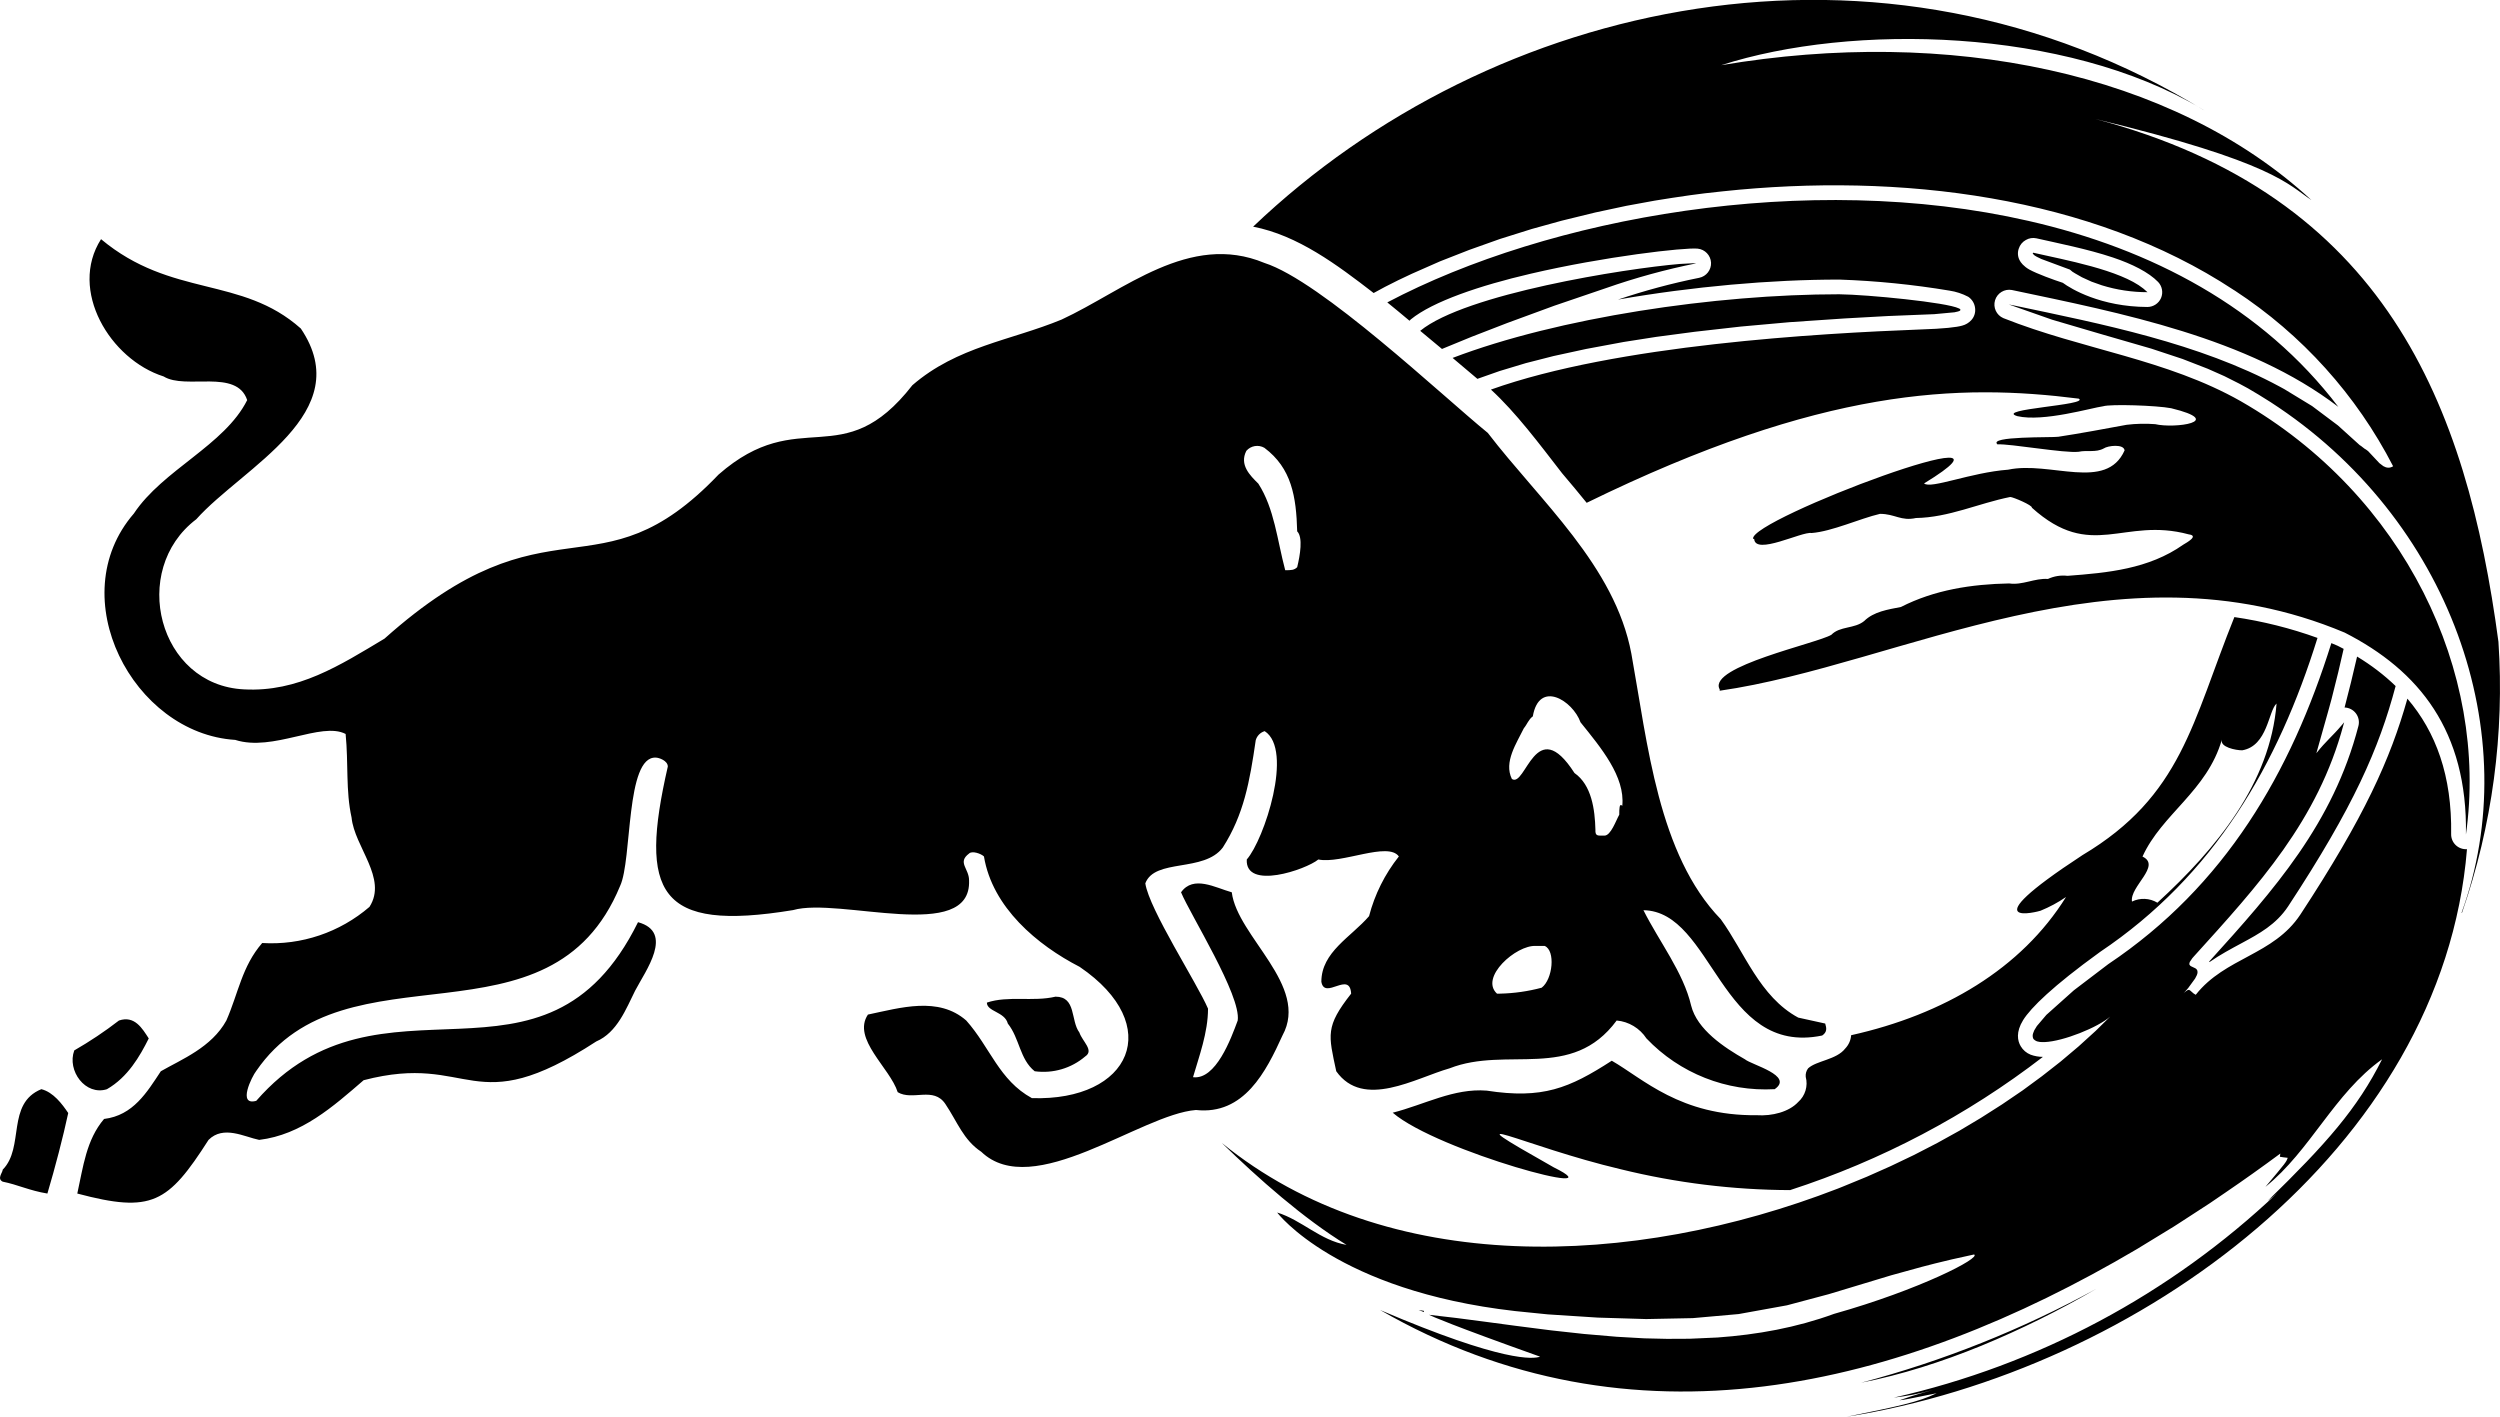
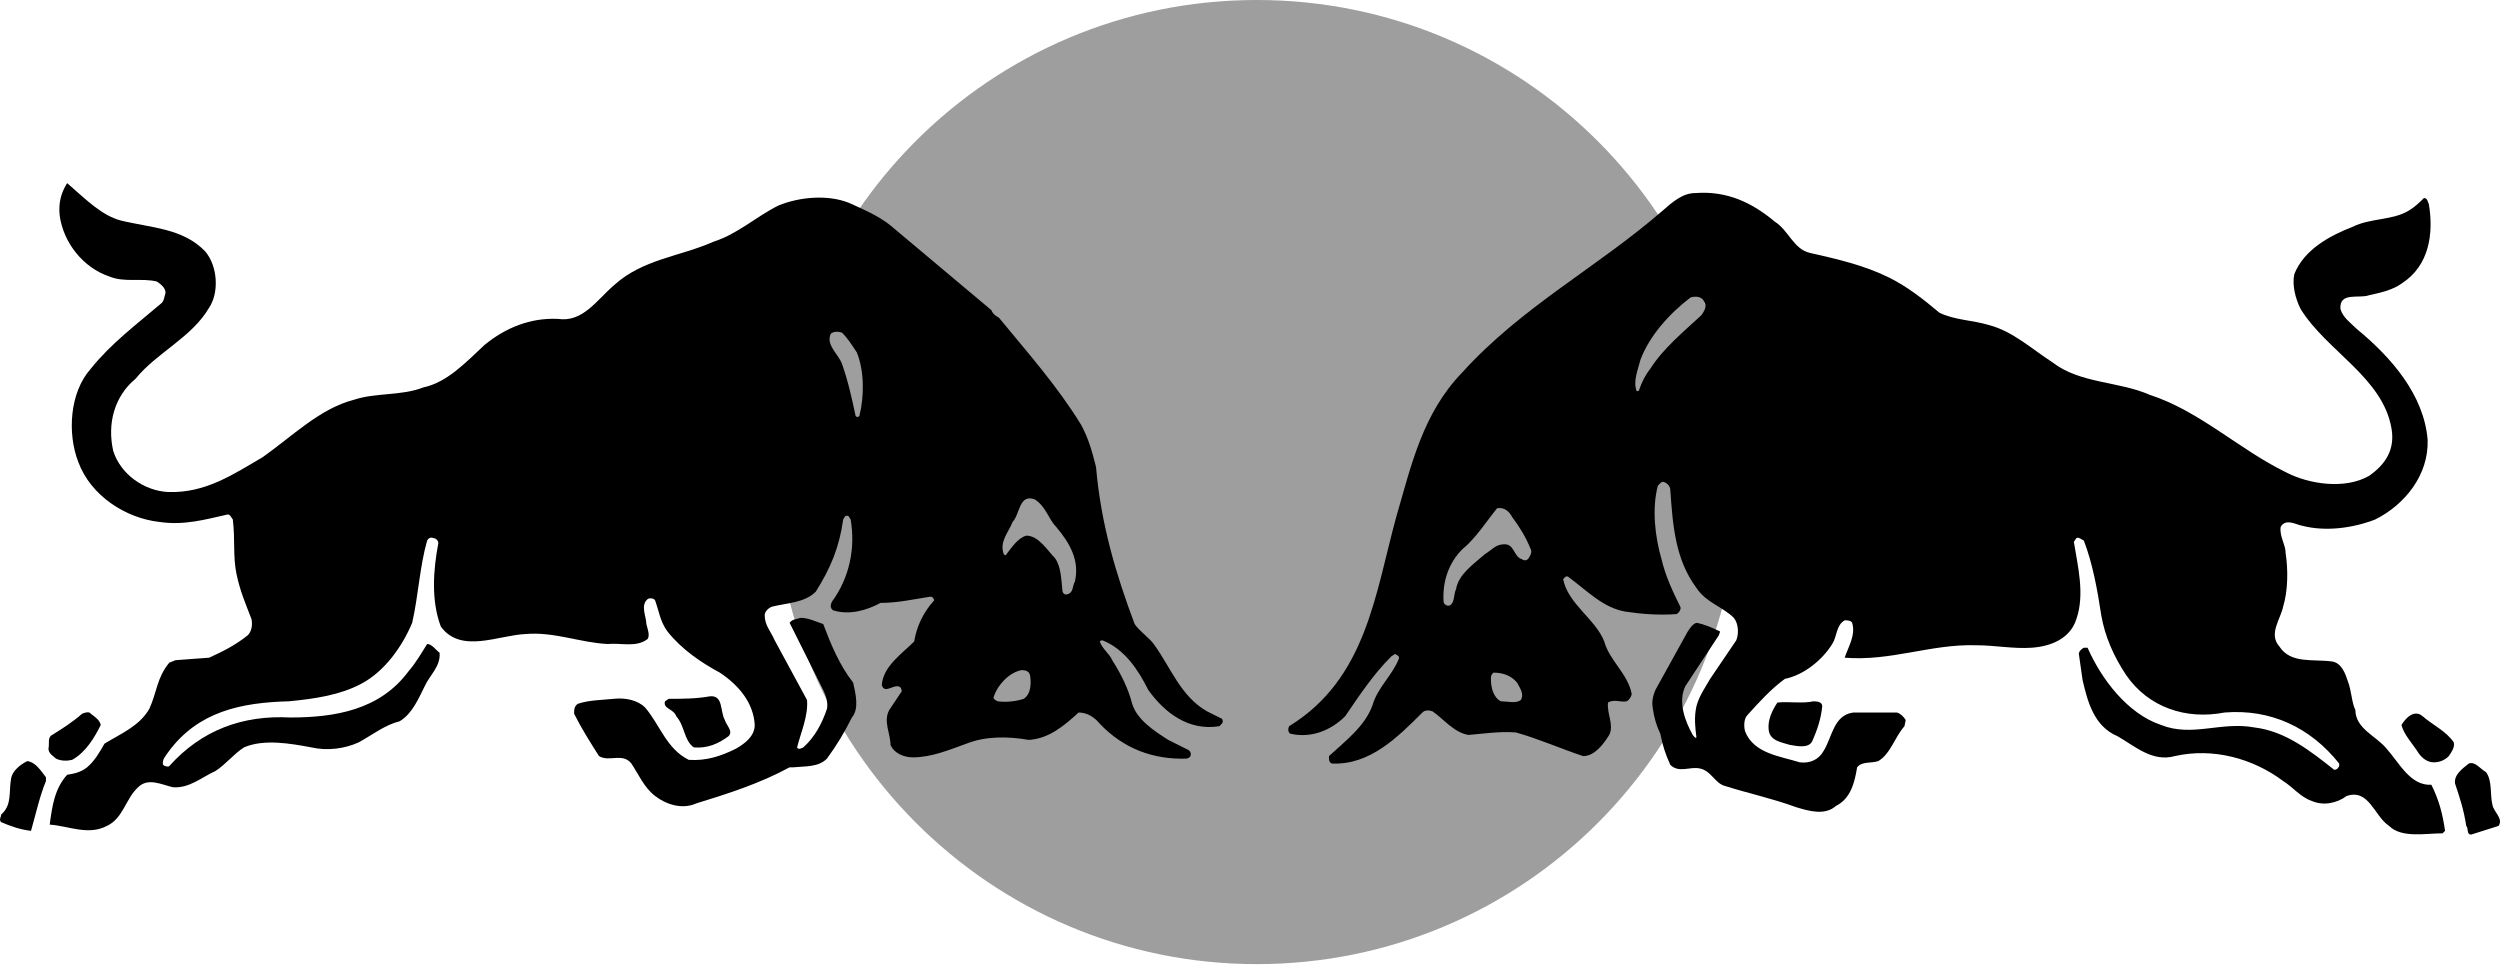
- <svg xmlns="http://www.w3.org/2000/svg" viewBox="0 5.2 24 13.6">
-   <path d="M22.381 11.374c-.389 1.244-1.019 2.33-2.142 3.082l-.33.251-.264.236-.091.107-.025.041-.011.028-.004.016v.013l.001.009.002.007.002.006.005.007.002.002.01.008.012.007.011.004a.16.16 0 0 0 .046.006h.024c.178-.007.512-.141.629-.245l-.139.137-.164.149-.173.146-.18.141-.185.136-.197.134-.204.13-.206.123-.213.118-.223.115-.226.108-.225.1-.236.097-.045.018c-1.97.763-4.327.854-5.914-.44.353.344.787.728 1.199.98-.251-.043-.429-.237-.666-.311.004.008.575.751 2.282.946l.316.032.48.031.464.014.448-.009.44-.039.464-.084.401-.107.599-.181.294-.081.128-.033c.104-.026.214-.052.333-.077l.041-.009c.073.031-.524.339-1.344.57-.361.132-.739.2-1.119.227l-.269.012-.216.001-.218-.005-.264-.015-.315-.027-.31-.034-.056-.007c-.401-.049-.781-.107-1.122-.143h-.006.006c.03.015.209.096 1.067.402-.061.022-.346.061-1.536-.448 2.417 1.392 4.988.759 7.266-.585l.352-.215.053-.034.294-.191.151-.103c.178-.121.353-.246.526-.374 0 .009-.004.021-.004.031a.963.963 0 0 0 .075.01c-.014.041-.014.041-.214.279.435-.351.659-.896 1.12-1.225-.236.473-.538.813-1.1 1.361.033-.024.064-.051.095-.078l.028-.026-.028.026a7.88 7.88 0 0 1-3.682 1.965c.126-.014.251-.039.373-.073-.22.061-.227.068-.32.099.058-.007.058-.007.358-.068-.175.086-.377.127-.865.226 2.806-.444 5.721-2.571 5.956-5.449a.142.142 0 0 1-.152-.143c.009-.562-.147-.982-.42-1.302-.163.58-.413 1.136-1.027 2.072-.26.393-.72.41-1.005.771l-.021-.013-.032-.028-.005-.003-.004-.002-.001-.001h-.003l-.007.001h-.003l-.001.001a.193.193 0 0 0-.058.051l.062-.07.067-.092.016-.031.005-.014.002-.01v-.01l-.001-.009-.001-.003-.002-.004-.001-.003-.003-.003a.027.027 0 0 0-.005-.006l-.009-.006-.04-.019-.006-.004-.004-.004-.002-.003-.002-.002-.002-.006v-.006l.001-.007.004-.011.023-.034.014-.016c.622-.687 1.192-1.306 1.438-2.228l.006-.021-.027.032c-.087.103-.147.147-.24.265l.11-.39.035-.127.065-.26.052-.225a.859.859 0 0 0-.118-.055Zm-2.257 6.199a9.006 9.006 0 0 1-1.105.547c-.38.155-.768.279-1.152.354a10.026 10.026 0 0 0 2.257-.901Zm-6.505.203.051.02-.001-.012-.05-.008Zm3.644-2.807c-.372-.201-.515-.63-.744-.945-.6-.62-.701-1.681-.858-2.549-.158-.843-.878-1.467-1.378-2.119-.443-.361-1.599-1.457-2.145-1.632-.72-.299-1.348.267-1.947.544-.487.201-1.002.258-1.432.63-.674.865-1.079.173-1.861.858-1.165 1.22-1.606.146-3.207 1.575-.429.257-.831.515-1.348.487-.823-.039-1.103-1.145-.459-1.633.449-.502 1.552-1.019 1.004-1.831-.57-.508-1.24-.292-1.918-.858-.313.49.087 1.155.601 1.318.211.131.701-.078.802.227-.217.434-.81.669-1.088 1.089-.693.8-.009 2.112.973 2.173.363.117.825-.179 1.06-.057.028.286 0 .544.057.802.027.282.348.584.172.858-.285.245-.654.37-1.03.347-.195.225-.228.48-.344.744-.142.258-.428.372-.629.487-.133.201-.265.424-.545.458-.171.201-.2.458-.257.716.716.19.87.094 1.26-.515.143-.143.344-.029.486 0 .407-.049.711-.321 1.003-.573 1.042-.272 1.032.41 2.233-.372.201-.086.287-.315.373-.487.1-.192.378-.562.028-.658-.899 1.819-2.464.338-3.665 1.715-.184.051-.041-.235 0-.287.862-1.256 2.823-.15 3.493-1.776.117-.25.051-1.247.343-1.232.029 0 .115.029.115.086-.278 1.214-.094 1.591 1.202 1.378.444-.128 1.716.325 1.69-.286 0-.114-.115-.171 0-.257.028-.029.114 0 .143.028.081.49.511.85.919 1.06.823.56.49 1.291-.459 1.26-.315-.172-.4-.487-.63-.745-.267-.234-.633-.122-.944-.057-.155.233.212.511.286.745.143.086.344-.058.458.114.115.171.172.344.344.458.496.476 1.532-.36 2.061-.401.463.051.674-.371.831-.716.261-.477-.434-.948-.487-1.374-.158-.044-.368-.167-.487 0 .088.213.579.993.544 1.231-.064.173-.21.572-.429.544.058-.2.144-.428.144-.658-.105-.245-.565-.953-.602-1.203.092-.242.562-.102.744-.344.201-.315.258-.629.316-1.03a.127.127 0 0 1 .086-.087c.279.18-.005 1.042-.172 1.232-.016.297.568.098.687 0 .221.046.67-.175.773-.029a1.545 1.545 0 0 0-.286.573c-.172.2-.458.344-.458.63.031.18.273-.11.286.114-.249.317-.218.394-.143.745.261.368.761.065 1.088-.028.552-.217 1.172.126 1.604-.459.116.01.222.074.286.172.319.335.769.513 1.231.487.188-.13-.222-.233-.286-.287-.201-.114-.459-.286-.516-.515-.075-.32-.306-.613-.458-.916.669.01.739 1.406 1.716 1.203.048-.033.043-.069.029-.115l-.259-.057Zm-16.866.687c-.339.139-.159.558-.371.773 0 .028-.058.086 0 .115.142.028.257.086.429.114.076-.256.15-.541.2-.773-.058-.086-.143-.2-.258-.229Zm17.317-.39c-.085.109-.274.115-.356.19a.115.115 0 0 0-.023.082.24.24 0 0 1-.073.242c-.087.094-.25.136-.397.126-.734.008-1.092-.351-1.392-.523-.41.265-.665.37-1.201.287-.315-.025-.596.134-.902.212.434.372 2.193.844 1.545.524-1.072-.607-.295-.203.645.019a6.905 6.905 0 0 0 1.625.2 8.043 8.043 0 0 0 2.427-1.279.342.342 0 0 1-.118-.021.192.192 0 0 1-.095-.081c-.031-.052-.048-.136.023-.251.074-.119.286-.327.734-.651a.014.014 0 0 1 .004-.003c1.097-.736 1.71-1.8 2.088-3.015a4.09 4.09 0 0 0-.798-.2c-.405 1.006-.503 1.716-1.458 2.285-1.108.725-.414.539-.403.534.086-.035.168-.079.245-.132-.429.689-1.174 1.129-2.063 1.327a.206.206 0 0 1-.057.128Zm-16.687.39c.2-.115.315-.315.401-.487-.062-.096-.136-.223-.286-.172-.137.106-.28.201-.429.287-.072.194.107.439.315.372h-.001Zm8.648-.63c.114.143.114.343.258.458a.617.617 0 0 0 .486-.143c.086-.057-.028-.143-.057-.229-.086-.115-.028-.344-.229-.344-.217.051-.455-.012-.659.057 0 .087.172.087.201.201Zm5.125-.344a1.694 1.694 0 0 1-.4.057h-.029c-.169-.156.184-.468.372-.458h.086c.105.044.078.32-.029.401Zm7.828-3.179c-.038.169-.078.328-.12.489a.142.142 0 0 1 .133.177c-.243.936-.807 1.571-1.433 2.262l.003.005c.1-.07.207-.127.313-.184.163-.088.326-.176.442-.351.632-.962.872-1.515 1.032-2.115-.11-.106-.233-.2-.37-.283Zm-.948-2.516.117.073c1.725 1.116 2.457 3.197 1.833 4.905l.006-.005c.29-.834.408-1.718.349-2.599-.306-2.281-1.087-4.283-3.87-5.019 1.721.416 1.85.631 2.075.779-1.337-1.235-3.49-1.664-5.667-1.295 1.253-.404 3.303-.361 4.61.417l.031.019c-3.108-1.906-6.839-1.075-9.134 1.114.429.083.806.366 1.157.637l.109-.059.127-.064.131-.062.27-.119.281-.11.295-.105.306-.096.285-.079.323-.079.299-.064.273-.05.17-.027.17-.025.138-.018.172-.019c1.705-.182 3.539.045 4.907.946l.013.008a4.445 4.445 0 0 1 1.518 1.685c-.033.021-.065.016-.094-.001l-.038-.029-.108-.115-.02-.015c-.014-.005-.046-.036-.061-.043l-.209-.189-.248-.186-.266-.162-.044-.024c-.773-.418-1.714-.603-2.55-.779l-.051-.01.415.146.459.135.494.143.299.099.242.094.16.071.143.072.085.046.098.058Zm-1.112 4.436c.186-.409.62-.629.762-1.123-.021.073.134.103.195.103.245-.042.251-.379.33-.449-.061.766-.578 1.393-1.144 1.912a.255.255 0 0 0-.244-.011c-.024-.144.286-.344.101-.432Zm-5.023-.402c-.032.056-.081.202-.143.201-.062-.001-.089.009-.086-.057-.005-.193-.036-.429-.201-.544-.374-.582-.468.147-.601.057-.08-.162.046-.345.115-.487.032-.038.044-.083.086-.114.061-.353.383-.152.458.057.197.245.429.521.401.802-.029-.029-.029.028-.029.085Zm-.549-3.278c-.217-.28-.442-.582-.683-.803 1.207-.431 3.157-.54 4.121-.577.228-.007.352-.022.403-.037a.18.18 0 0 0 .087-.052.143.143 0 0 0 .037-.115.15.15 0 0 0-.066-.11.573.573 0 0 0-.18-.059 8.12 8.12 0 0 0-1.056-.106h-.002c-.657 0-1.409.067-2.124.192.255-.086.515-.156.779-.209a.142.142 0 0 0 .114-.146.143.143 0 0 0-.128-.134c-.122-.013-.895.075-1.605.241-.485.113-.938.266-1.149.438a.08.08 0 0 0-.013.013c-.071-.06-.143-.119-.213-.176 1.546-.816 4.032-1.269 6.157-.782 1.178.269 2.246.83 2.973 1.785-.868-.665-2.087-.901-3.134-1.122a.142.142 0 0 0-.082.27c.762.303 1.566.393 2.28.798 1.572.902 2.381 2.603 2.161 4.159.016-.994-.449-1.573-1.164-1.938-2.191-.92-4.263.309-6 .558v-.014l-.003-.005c-.1-.215.937-.435 1.075-.518.082-.085.222-.056.315-.132.092-.091.23-.111.353-.135.323-.165.679-.219 1.039-.226.127.019.245-.052.372-.043a.347.347 0 0 1 .188-.03c.385-.029.779-.065 1.111-.299.035-.021.153-.086.053-.099-.629-.17-.932.26-1.506-.256.009-.022-.181-.103-.208-.103-.304.061-.589.197-.905.202-.144.032-.201-.04-.345-.04-.193.045-.46.169-.657.184-.092-.017-.542.218-.551.056a.017.017 0 0 1-.01 0c-.048-.182 2.822-1.254 1.641-.532.065.056.447-.105.807-.132.404-.086.941.211 1.118-.185-.007-.065-.162-.046-.2-.019-.077.042-.16.014-.241.032-.135.016-.66-.079-.779-.071-.095-.081.528-.064.583-.073.205-.031.452-.077.657-.115.091-.011.183-.013.274-.006.186.044.684-.024.153-.153-.14-.027-.581-.041-.652-.019-.108.014-.576.153-.825.095-.225-.068.7-.106.59-.168-1.148-.145-2.457-.109-4.724 1-.072-.089-.15-.183-.236-.284Zm-2.543.902c-.029.029-.058.029-.115.029-.077-.29-.104-.592-.258-.831-.08-.079-.184-.181-.115-.315a.138.138 0 0 1 .173-.029c.262.196.306.469.315.802.057.057.028.229 0 .344Zm9.227-1.658Zm-7.497-.15.213-.075.252-.076.266-.068.313-.068.36-.067.313-.049.37-.049.442-.05.467-.042.53-.036.414-.023.446-.018.194-.018.035-.008.013-.005.005-.003v-.001l.003-.002v-.001l.001-.004c0-.002-.001-.004-.004-.007l-.004-.003-.006-.003c-.113-.058-.879-.133-1.149-.136-1.19 0-2.697.224-3.712.611l.238.201Zm2.074-1.11.027.001a6.503 6.503 0 0 0-.867.238l-.496.169-.452.166-.341.132-.285.117-.209-.174c.434-.355 1.968-.598 2.491-.642l.132-.007Zm3.546.188c.08.059.363.23.812.232a.143.143 0 0 0 .131-.086.143.143 0 0 0-.028-.154c-.09-.093-.249-.173-.434-.235-.245-.082-.537-.139-.734-.184a.14.14 0 0 0-.102.016.143.143 0 0 0-.068.083.14.14 0 0 0 .008.111c.01.021.039.059.094.09.075.041.234.099.321.127Zm-.287-.278c-.003-.004-.002-.008.003-.011.302.069.834.165 1.057.344l.04.035a1.47 1.47 0 0 1-.438-.066l-.099-.035-.092-.042-.065-.037a.216.216 0 0 1-.05-.036h.001l-.277-.103-.043-.021a.106.106 0 0 1-.037-.028Zm.305.284.002.001a.203.203 0 0 0-.002-.001Z" />
+ <svg xmlns="http://www.w3.org/2000/svg" viewBox="79.61 100.5 200.7 77.4">
+   <path fill="#000" fill-opacity="0.38" d="M141.8,139.2c0-21.4,17.3-38.7,38.7-38.7c21.4,0,38.7,17.3,38.7,38.7c0,21.4-17.3,38.7-38.7,38.7   C159.1,177.9,141.8,160.5,141.8,139.2" />
+   <path fill-rule="evenodd" clip-rule="evenodd" fill="#000" d="M148.4,128.8c0.6,1.5,0.6,3.5,0.2,5.1c-0.1,0.1-0.2,0.1-0.3,0   c-0.3-1.4-0.6-2.8-1.1-4.2c-0.3-0.8-1.3-1.5-0.9-2.4c0.2-0.2,0.6-0.2,0.9-0.1C147.7,127.7,148,128.2,148.4,128.8 M164.4,142.8   c1.1,1.3,1.9,2.7,1.5,4.4c-0.2,0.3-0.1,0.9-0.6,1c-0.2,0.1-0.4-0.1-0.4-0.3c-0.1-0.9-0.1-1.9-0.6-2.6c-0.6-0.6-1.3-1.8-2.3-1.8   c-0.7,0.2-1.2,1-1.6,1.5c0,0.1-0.1,0.1-0.2,0c-0.4-1,0.4-1.8,0.7-2.6c0.6-0.6,0.5-2.3,1.8-1.8C163.6,141.2,163.8,142.2,164.4,142.8    M162.3,154.7c0.1,0.6,0.1,1.5-0.5,1.9c-0.6,0.2-1.4,0.3-2.1,0.2c-0.2-0.1-0.4-0.2-0.3-0.4c0.3-0.9,1.2-1.9,2.2-2.1   C161.8,154.3,162.2,154.3,162.3,154.7 M89.3,118.2c2.4,0.6,5,0.6,6.8,2.5c1,1.2,1.1,3.3,0.3,4.5c-1.4,2.4-4.2,3.6-5.9,5.7   c-1.7,1.4-2.3,3.6-1.8,5.8c0.6,1.9,2.5,3.2,4.4,3.3c3,0.1,5.2-1.4,7.6-2.8c2.4-1.7,4.6-3.9,7.3-4.6c1.8-0.6,3.8-0.3,5.6-1   c1.9-0.4,3.4-2,4.9-3.4c1.7-1.4,3.7-2.2,5.9-2.1c2,0.3,3.1-1.5,4.5-2.7c2.3-2.1,5.3-2.3,8-3.5c1.9-0.6,3.4-2,5.2-2.9   c1.7-0.7,4-0.9,5.7-0.2c1.1,0.5,2.3,1,3.3,1.8l8.1,6.8c0.1,0.3,0.4,0.5,0.6,0.6c2.3,2.8,4.7,5.5,6.6,8.6c0.6,1.1,0.9,2.2,1.2,3.4   c0.4,4.6,1.6,8.6,3.1,12.6c0.4,0.6,1.2,1.1,1.6,1.7c1.3,1.8,2.1,4.1,4.2,5.3l1.2,0.6c0.1,0.1,0.1,0.3,0,0.4l-0.2,0.2   c-2.5,0.4-4.4-1.1-5.7-2.9c-0.8-1.6-1.9-3.3-3.7-4c-0.1,0-0.2,0.1-0.2,0.1c0.2,0.6,0.8,1,1,1.5c0.7,1.1,1.3,2.3,1.6,3.5   c0.4,1.3,1.8,2.2,2.9,2.9l1.6,0.8c0.2,0.1,0.3,0.4,0.1,0.6l-0.2,0.1c-2.7,0.1-5.1-0.8-7-2.8c-0.4-0.5-1-0.9-1.7-0.9   c-1.2,1.1-2.4,2.1-4,2.2c-1.7-0.3-3.5-0.3-5,0.3c-1.4,0.5-2.8,1.1-4.3,1.1c-0.7,0-1.5-0.3-1.8-1c0-0.9-0.6-1.9-0.1-2.8l1-1.5   c0-0.2-0.1-0.4-0.3-0.4c-0.4-0.1-1.1,0.6-1.3-0.1c0.1-1.5,1.6-2.5,2.6-3.5c0.2-1.2,0.7-2.3,1.6-3.3c0-0.1-0.1-0.3-0.3-0.3   c-1.3,0.2-2.6,0.5-4,0.5c-1.1,0.6-2.5,1-3.8,0.6c-0.3-0.2-0.2-0.5-0.1-0.7c1.4-1.9,1.9-4.3,1.5-6.6c-0.1-0.1-0.1-0.3-0.3-0.3   c-0.2,0-0.2,0.2-0.3,0.3c-0.3,2.2-1,3.9-2.2,5.8c-0.9,0.9-2.3,0.9-3.5,1.2c-0.3,0.1-0.6,0.4-0.6,0.7c0,0.8,0.5,1.3,0.8,2l2.6,4.8   c0.1,1.3-0.5,2.6-0.8,3.8c0.1,0.2,0.3,0.1,0.5,0c0.9-0.8,1.5-1.9,1.9-3.1c0.1-0.5-0.1-1.1-0.3-1.5l-2.7-5.4c0.2-0.3,0.6-0.3,0.9-0.4   c0.6,0,1.2,0.3,1.8,0.5c0.6,1.6,1.3,3.3,2.4,4.7c0.2,0.9,0.5,2.1-0.1,2.8c-0.6,1.2-1.2,2.2-2,3.3c-0.7,0.7-1.7,0.6-2.7,0.7H143   c-2.4,1.3-4.9,2.1-7.5,2.9c-1.1,0.5-2.4,0.1-3.3-0.6c-0.9-0.7-1.3-1.7-1.9-2.6c-0.7-0.9-1.8-0.1-2.6-0.6c-0.7-1.1-1.4-2.2-2-3.4   c0-0.3,0-0.6,0.3-0.8c0.9-0.3,1.9-0.3,2.9-0.4c0.9-0.1,1.9,0.1,2.5,0.7c1.2,1.4,1.7,3.3,3.5,4.2c1.4,0.1,2.6-0.3,3.8-0.9   c0.7-0.4,1.5-1,1.5-1.9c-0.1-1.8-1.3-3.2-2.8-4.2c-1.5-0.8-3.1-1.9-4.2-3.3c-0.6-0.8-0.7-1.7-1-2.5c-0.1-0.2-0.5-0.2-0.6-0.1   c-0.6,0.5-0.1,1.4-0.1,2c0.1,0.4,0.3,0.9,0.1,1.2c-0.9,0.7-2.1,0.3-3.2,0.4c-2.2-0.1-4.3-1-6.6-0.8c-2.2,0.1-5.2,1.6-6.8-0.6   c-0.8-2.1-0.6-4.6-0.2-6.7c0-0.2-0.2-0.4-0.4-0.4c-0.2-0.1-0.4,0-0.5,0.2c-0.6,2.1-0.7,4.4-1.2,6.6c-0.8,1.9-2.2,3.9-4.1,4.9   c-1.7,0.9-3.7,1.2-5.8,1.4c-3.8,0.1-7.3,0.8-9.7,4.1c-0.2,0.3-0.5,0.6-0.4,1c0.1,0.1,0.4,0.2,0.5,0.1c2.6-2.9,5.9-4.1,9.7-3.9   c3.6,0,7.2-0.6,9.5-3.7c0.6-0.7,1-1.4,1.5-2.2c0.4,0,0.7,0.5,1,0.7c0.1,1.1-0.8,1.8-1.2,2.7c-0.5,1-1,2.2-2,2.8   c-1.2,0.3-2.2,1.1-3.3,1.7c-1.1,0.5-2.5,0.7-3.8,0.4c-1.6-0.3-3.8-0.7-5.4,0c-0.8,0.5-1.5,1.4-2.3,1.9c-1.1,0.5-2.1,1.4-3.4,1.3   c-0.9-0.2-2-0.8-2.8,0c-1,0.9-1.2,2.5-2.5,3.1c-1.5,0.8-3.1,0-4.6-0.1c0.2-1.5,0.4-2.9,1.4-4c0.6-0.1,1.1-0.2,1.6-0.6   c0.6-0.5,1-1.2,1.4-1.9c1.3-0.8,2.8-1.4,3.6-2.8c0.6-1.3,0.6-2.5,1.6-3.7l0.5-0.2l2.7-0.2c1.1-0.5,2.1-1,3.1-1.8   c0.3-0.3,0.4-0.8,0.3-1.3c-0.5-1.3-0.9-2.2-1.2-3.6c-0.3-1.4-0.1-2.8-0.3-4.4c-0.1-0.1-0.2-0.4-0.4-0.4c-1.8,0.4-3.5,0.9-5.5,0.6   c-2.7-0.3-5.5-2.1-6.5-4.8c-0.9-2.3-0.7-5.6,1-7.5c1.6-2,3.6-3.5,5.6-5.2c0.3-0.2,0.3-0.6,0.4-0.9c0-0.4-0.4-0.7-0.7-0.9   c-1.2-0.3-2.6,0.1-3.8-0.4c-2.1-0.7-3.7-2.7-4-4.9c-0.1-1,0.1-1.8,0.6-2.6C86.6,116.6,87.8,117.8,89.3,118.2 M83.3,162.9v0.3   c-0.5,1.2-0.8,2.6-1.2,4c-0.9-0.1-1.7-0.4-2.4-0.7c-0.2-0.2,0-0.4,0-0.6c0.9-0.8,0.6-1.8,0.8-2.9c0.1-0.6,0.7-1.1,1.3-1.4   C82.5,161.7,82.9,162.4,83.3,162.9 M87.7,158.7c-0.5,1-1.2,2.2-2.3,2.8c-0.4,0.1-0.9,0.1-1.3-0.1c-0.2-0.2-0.6-0.4-0.6-0.8   c0.1-0.4-0.1-0.9,0.3-1.1c0.8-0.5,1.6-1,2.4-1.7c0.2-0.1,0.6-0.2,0.7,0C87.3,158.1,87.6,158.3,87.7,158.7 M137.8,158.3   c0.1,0.4,0.7,0.9,0.3,1.3c-0.8,0.6-1.7,1-2.8,0.9c-0.8-0.6-0.7-1.7-1.4-2.5c-0.2-0.6-1.1-0.6-0.9-1.2l0.3-0.2c1.1,0,2.2,0,3.3-0.2   C137.7,156.3,137.4,157.6,137.8,158.3" />
+   <path fill-rule="evenodd" clip-rule="evenodd" fill="#000" d="M201,142c0.6,0.8,1.1,1.6,1.5,2.6c0.1,0.2,0,0.4-0.1,0.6   c-0.1,0.2-0.3,0.4-0.6,0.2c-0.7-0.2-0.6-1.3-1.5-1.2c-0.6,0-1,0.5-1.5,0.8c-0.9,0.8-2.1,1.6-2.3,2.8c-0.2,0.4-0.1,1.1-0.5,1.3   c-0.2,0.1-0.5-0.1-0.5-0.3c-0.1-1.6,0.4-3.1,1.5-4.2c1.1-0.9,1.9-2.2,2.8-3.3C200.4,141.2,200.8,141.6,201,142 M201.4,155.3   c0.2,0.4,0.6,0.9,0.3,1.4c-0.4,0.3-1.1,0.1-1.6,0.1c-0.6-0.3-0.8-1.1-0.8-1.8c0-0.2,0-0.3,0.2-0.5   C200.2,154.5,200.9,154.7,201.4,155.3 M216.4,124.7c0.3,0.4,0,0.8-0.2,1.1c-1.4,1.3-3.1,2.7-4.1,4.3c-0.4,0.5-0.7,1.1-0.9,1.7   c0,0.1-0.1,0.1-0.2,0.1c-0.3-0.8,0.1-1.7,0.3-2.5c0.7-1.9,2.3-3.7,4-5C215.5,124.3,216.2,124.2,216.4,124.7 M222.1,118.3   c1.1,0.7,1.5,2.2,2.8,2.5c2.2,0.5,4.4,1,6.4,2c1.4,0.7,2.7,1.7,4,2.8c1.2,0.6,2.7,0.6,4,1c1.9,0.5,3.4,1.9,5.1,3   c2.2,1.7,5.3,1.5,7.8,2.6c4,1.3,7.2,4.4,10.9,6.2c1.9,1,4.8,1.4,6.7,0.3c1.3-0.9,2.1-2.1,1.8-3.8c-0.7-4.1-5.2-6.2-7.3-9.6   c-0.4-0.8-0.7-1.9-0.5-2.8c0.8-2,2.9-3.1,4.7-3.8c1.4-0.7,3.2-0.5,4.5-1.3c0.5-0.3,0.9-0.7,1.2-1c0.3,0,0.3,0.3,0.4,0.5   c0.4,2.4,0,4.9-2.1,6.3c-0.8,0.6-1.8,0.8-2.7,1c-0.8,0.3-2.4-0.3-2.3,1.1c0.2,0.7,0.8,1.1,1.3,1.6c2.8,2.3,5.4,5.3,5.7,8.9   c0.1,2.8-1.8,5.2-4.2,6.4c-1.8,0.7-4,1-5.9,0.5c-0.5-0.1-1.3-0.6-1.7,0.1c-0.1,0.8,0.4,1.4,0.4,2.1c0.2,1.3,0.2,3-0.2,4.3   c-0.2,1-1.2,2.2-0.3,3.2c0.9,1.4,2.7,1,4.2,1.2c0.8,0.1,1.1,1,1.3,1.6c0.3,0.8,0.3,1.7,0.6,2.3c0,1.5,1.7,2.1,2.5,3.1   c1,1.1,1.9,3,3.6,2.9c0.6,1.2,0.9,2.3,1.1,3.7l-0.2,0.2c-1.4,0-3.3,0.4-4.3-0.6c-1.2-0.8-1.6-3-3.4-2.4c-0.8,0.6-1.9,0.8-2.8,0.4   c-0.9-0.3-1.5-1.1-2.3-1.6c-2.4-1.8-5.6-2.7-8.7-2c-1.8,0.5-3.2-0.8-4.6-1.6c-1.9-0.8-2.4-2.8-2.8-4.5l-0.3-2.1   c0-0.2,0.2-0.4,0.4-0.5h0.3c1.1,2.5,3.2,5.3,5.9,6.2c2.5,1,4.8-0.3,7.5,0.2c2.5,0.3,4.5,1.9,6.4,3.4c0.2,0,0.3-0.1,0.4-0.3v-0.2   c-2.3-2.9-5.5-4.4-9.2-4.1c-3.1,0.6-6.1-0.4-7.9-3c-1-1.5-1.7-3.1-2-4.8c-0.3-2-0.7-4.2-1.4-6c-0.2-0.1-0.4-0.3-0.6-0.2l-0.2,0.3   c0.3,1.9,0.9,4.2,0.2,6.2c-0.5,1.6-2.1,2.2-3.6,2.3c-1.5,0.1-2.9-0.2-4.5-0.2c-3.6-0.1-6.8,1.3-10.5,1c0.3-0.9,0.9-1.8,0.6-2.8   c-0.1-0.2-0.4-0.2-0.6-0.2c-0.7,0.4-0.6,1.3-1,1.9c-0.8,1.3-2.3,2.5-3.8,2.8c-1.1,0.8-2.1,1.9-3,2.9c-0.3,0.3-0.3,0.9-0.2,1.3   c0.7,1.8,2.8,2,4.4,2.5c0.8,0.1,1.5-0.2,1.9-0.9c0.7-1.1,0.8-2.9,2.4-3.1h3.5c0.3,0.1,0.5,0.3,0.7,0.6l-0.1,0.5   c-0.8,0.9-1.1,2.2-2.1,2.8c-0.6,0.2-1.3,0-1.7,0.5c-0.2,1.2-0.5,2.5-1.7,3.1c-0.9,0.8-2.2,0.4-3.2,0.1c-1.9-0.7-3.8-1.1-5.7-1.7   c-0.8-0.2-1.1-1.2-2-1.4c-0.8-0.2-1.7,0.4-2.4-0.3c-0.4-0.9-0.6-1.5-0.8-2.5c-0.3-0.6-0.5-1.3-0.6-2c-0.1-0.6,0-1,0.2-1.5l2.6-4.7   c0.2-0.3,0.4-0.6,0.7-0.7c0.6,0.1,1.3,0.4,1.9,0.7l-0.1,0.3l-2.7,4.1c-0.6,1.3,0,2.8,0.6,3.9c0.1,0.1,0.2,0.3,0.3,0.2   c-0.1-0.8-0.2-1.6,0-2.5c0.2-0.8,0.7-1.5,1.1-2.2l2.1-3.1c0.2-0.5,0.2-1.3-0.2-1.8c-0.9-0.9-2.2-1.2-3-2.4c-1.7-2.3-1.9-5-2.1-7.9   c0-0.2-0.2-0.5-0.5-0.6c-0.2-0.1-0.4,0.2-0.5,0.3c-0.5,1.9-0.2,4.2,0.3,5.9c0.3,1.3,0.9,2.6,1.5,3.8c0.1,0.2-0.1,0.5-0.3,0.6   c-1.4,0.1-2.8,0-4.1-0.2c-1.8-0.3-3.1-1.7-4.6-2.8c-0.2-0.1-0.3,0.1-0.4,0.2c0.4,2,2.6,3.2,3.3,5c0.4,1.5,1.9,2.6,2.2,4.2   c0,0.2-0.2,0.5-0.4,0.6c-0.5,0.1-1-0.2-1.5,0.1c-0.1,0.9,0.5,1.8,0.1,2.6c-0.5,0.8-1.2,1.7-2.1,1.7c-1.8-0.6-3.6-1.4-5.4-1.9   c-1.3-0.1-2.6,0.1-3.8,0.2c-1.2-0.2-2-1.3-2.9-1.9c-0.3-0.1-0.6-0.1-0.8,0.1c-2,2-4.2,4.2-7.2,4.1c-0.2,0-0.3-0.2-0.3-0.4l0-0.2   c1.3-1.2,2.9-2.4,3.5-4.1c0.4-1.4,1.6-2.4,2.1-3.7c0.1-0.2-0.1-0.3-0.3-0.4l-0.3,0.2c-1.5,1.5-2.6,3.2-3.7,4.8   c-1.1,1.1-2.7,1.8-4.4,1.4c-0.2-0.1-0.2-0.4-0.1-0.6c6.2-3.8,6.9-10.6,8.6-16.8c1.2-4.1,2.1-8.3,5.3-11.6c4.8-5.3,10.8-8.4,16.1-13   c0.8-0.7,1.6-1.4,2.6-1.4C218.3,115.8,220.3,116.8,222.1,118.3 M279.2,162.5c0.5,0.7,0.3,1.8,0.5,2.6c0.1,0.6,0.9,1.1,0.5,1.7   l-2.2,0.7c-0.4,0-0.2-0.5-0.4-0.7c-0.2-1.3-0.5-2.2-0.9-3.4c-0.1-0.7,0.6-1.2,1.1-1.6C278.3,161.6,278.7,162.2,279.2,162.5    M274.1,158c0.8,0.7,1.9,1.2,2.5,2.1c0.1,0.4-0.2,0.8-0.4,1.1c-0.3,0.3-0.7,0.5-1.2,0.5c-0.5,0-0.9-0.3-1.2-0.7   c-0.5-0.8-1.2-1.5-1.4-2.3C272.7,158.2,273.4,157.4,274.1,158 M225.9,157.2c-0.1,1-0.4,1.9-0.8,2.8c-0.3,0.6-1.2,0.4-1.8,0.3   c-0.6-0.2-1.6-0.3-1.7-1.2c-0.1-0.8,0.3-1.6,0.7-2.2c0.9-0.1,2,0.1,2.9-0.1C225.6,156.8,225.9,156.9,225.9,157.2" />
</svg>
